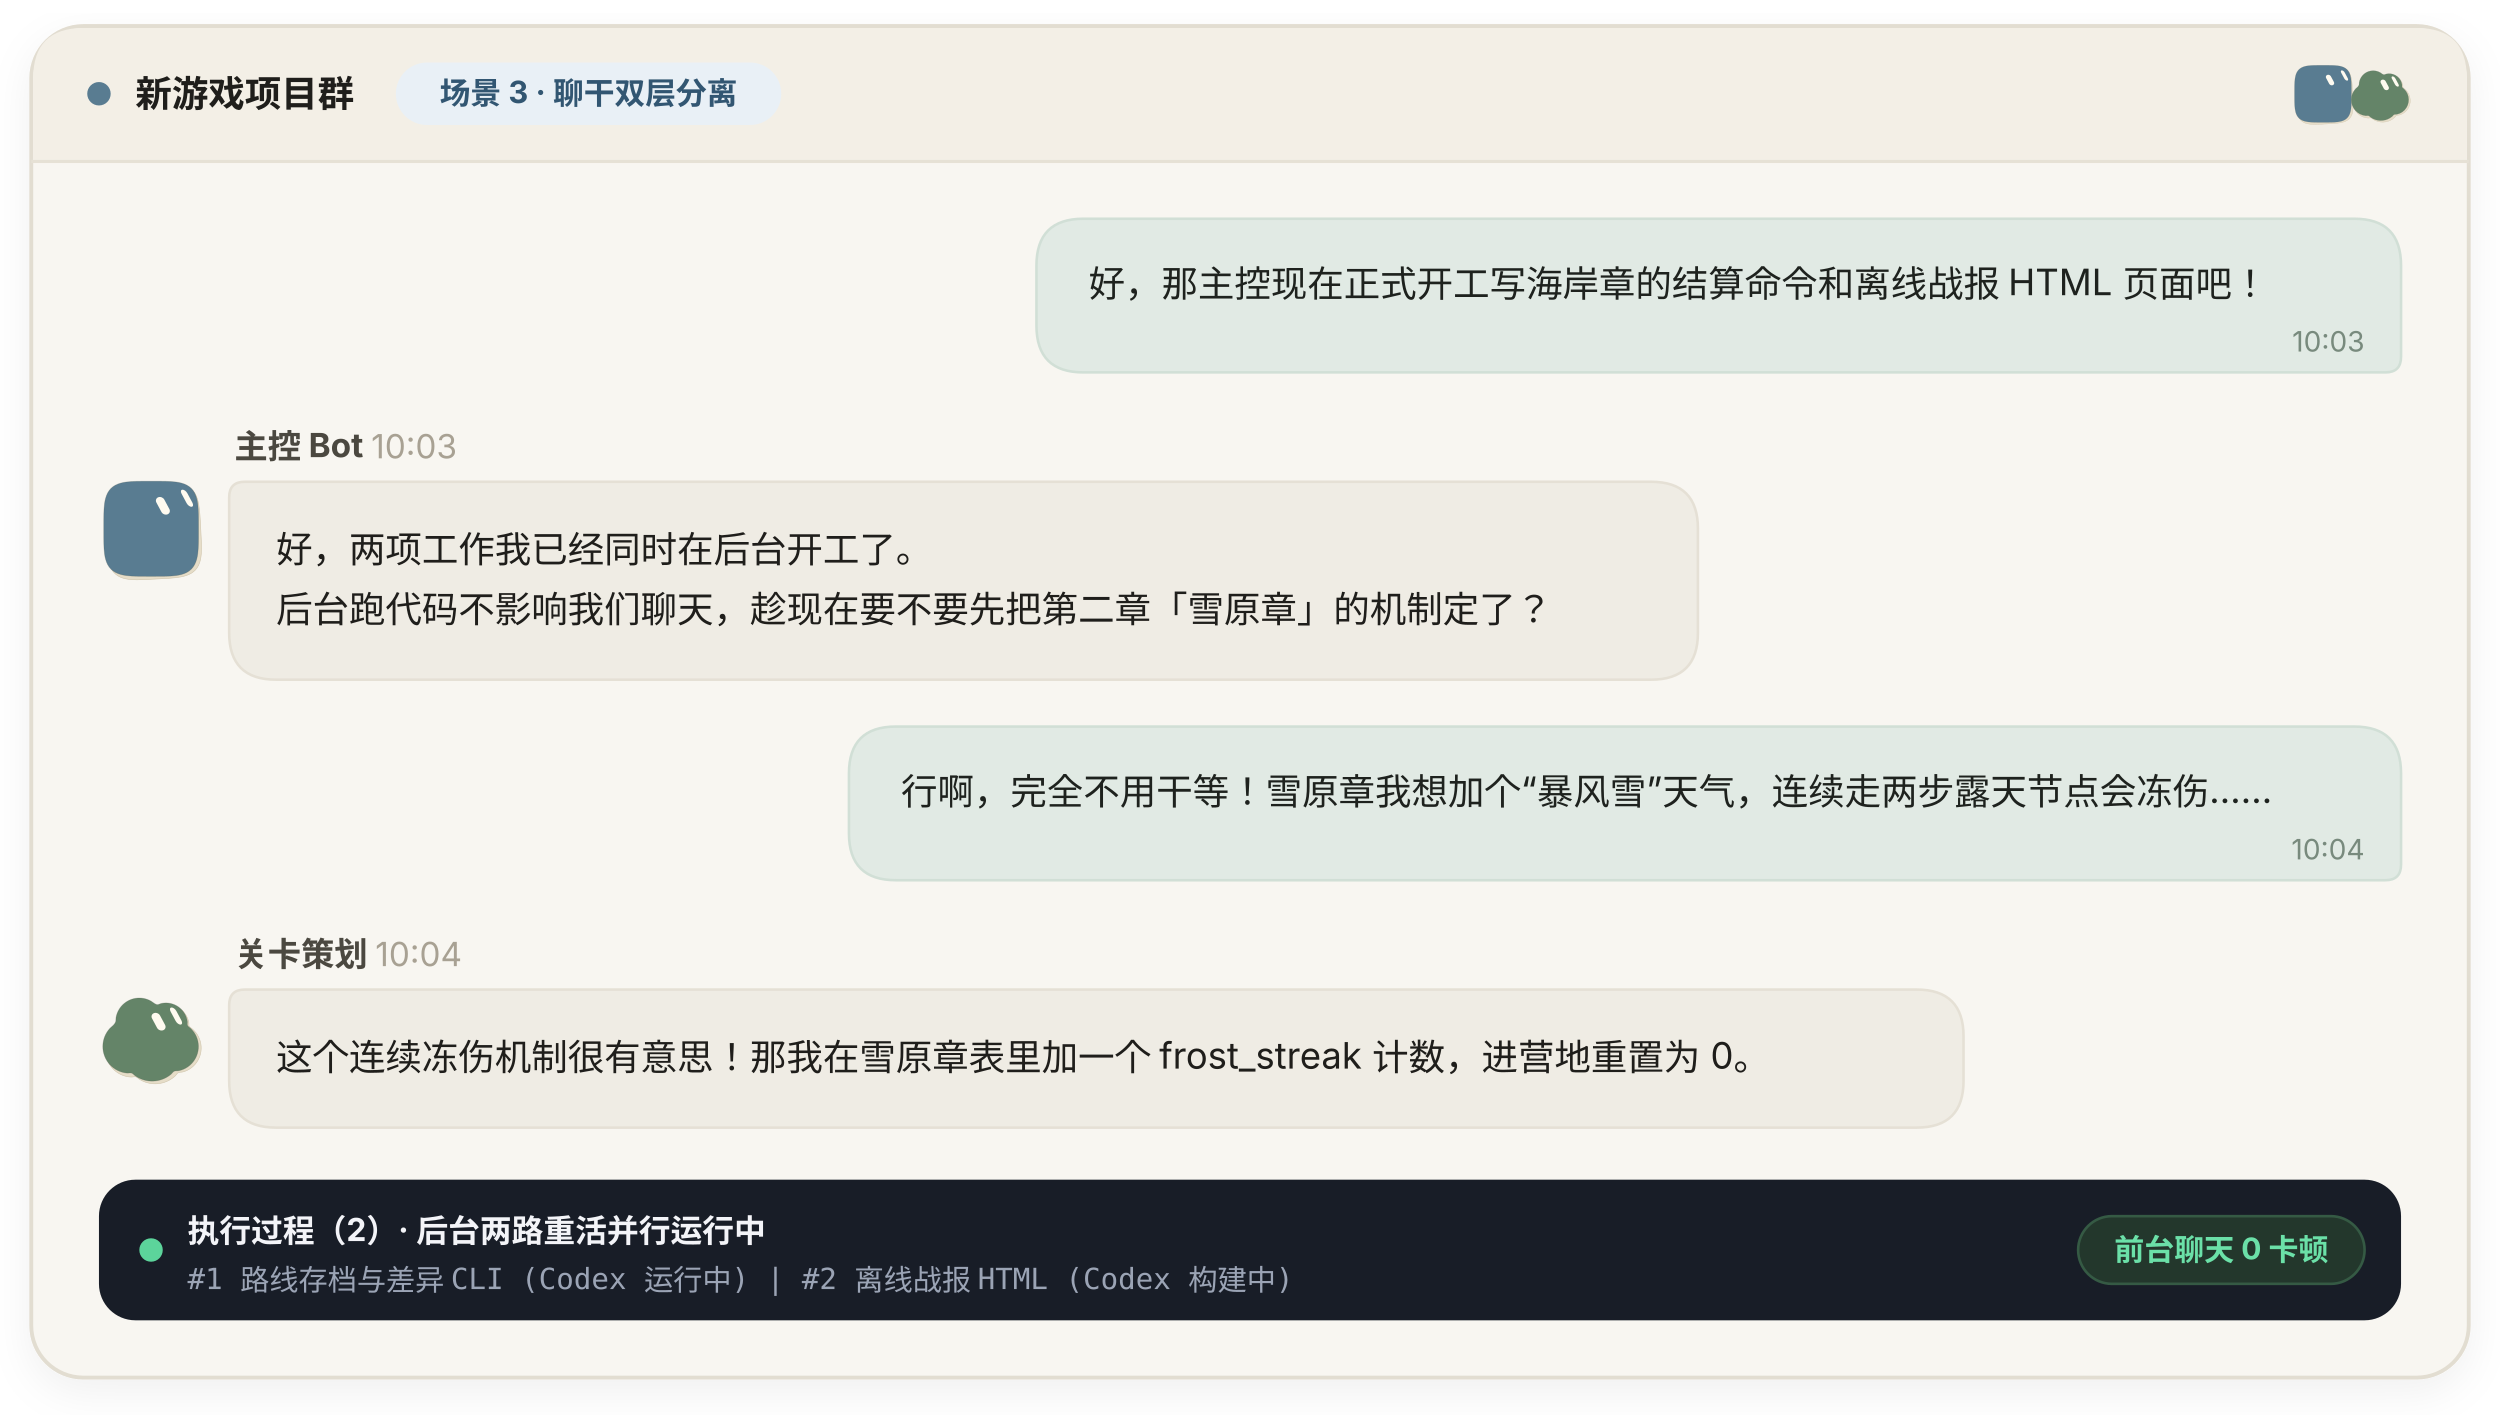
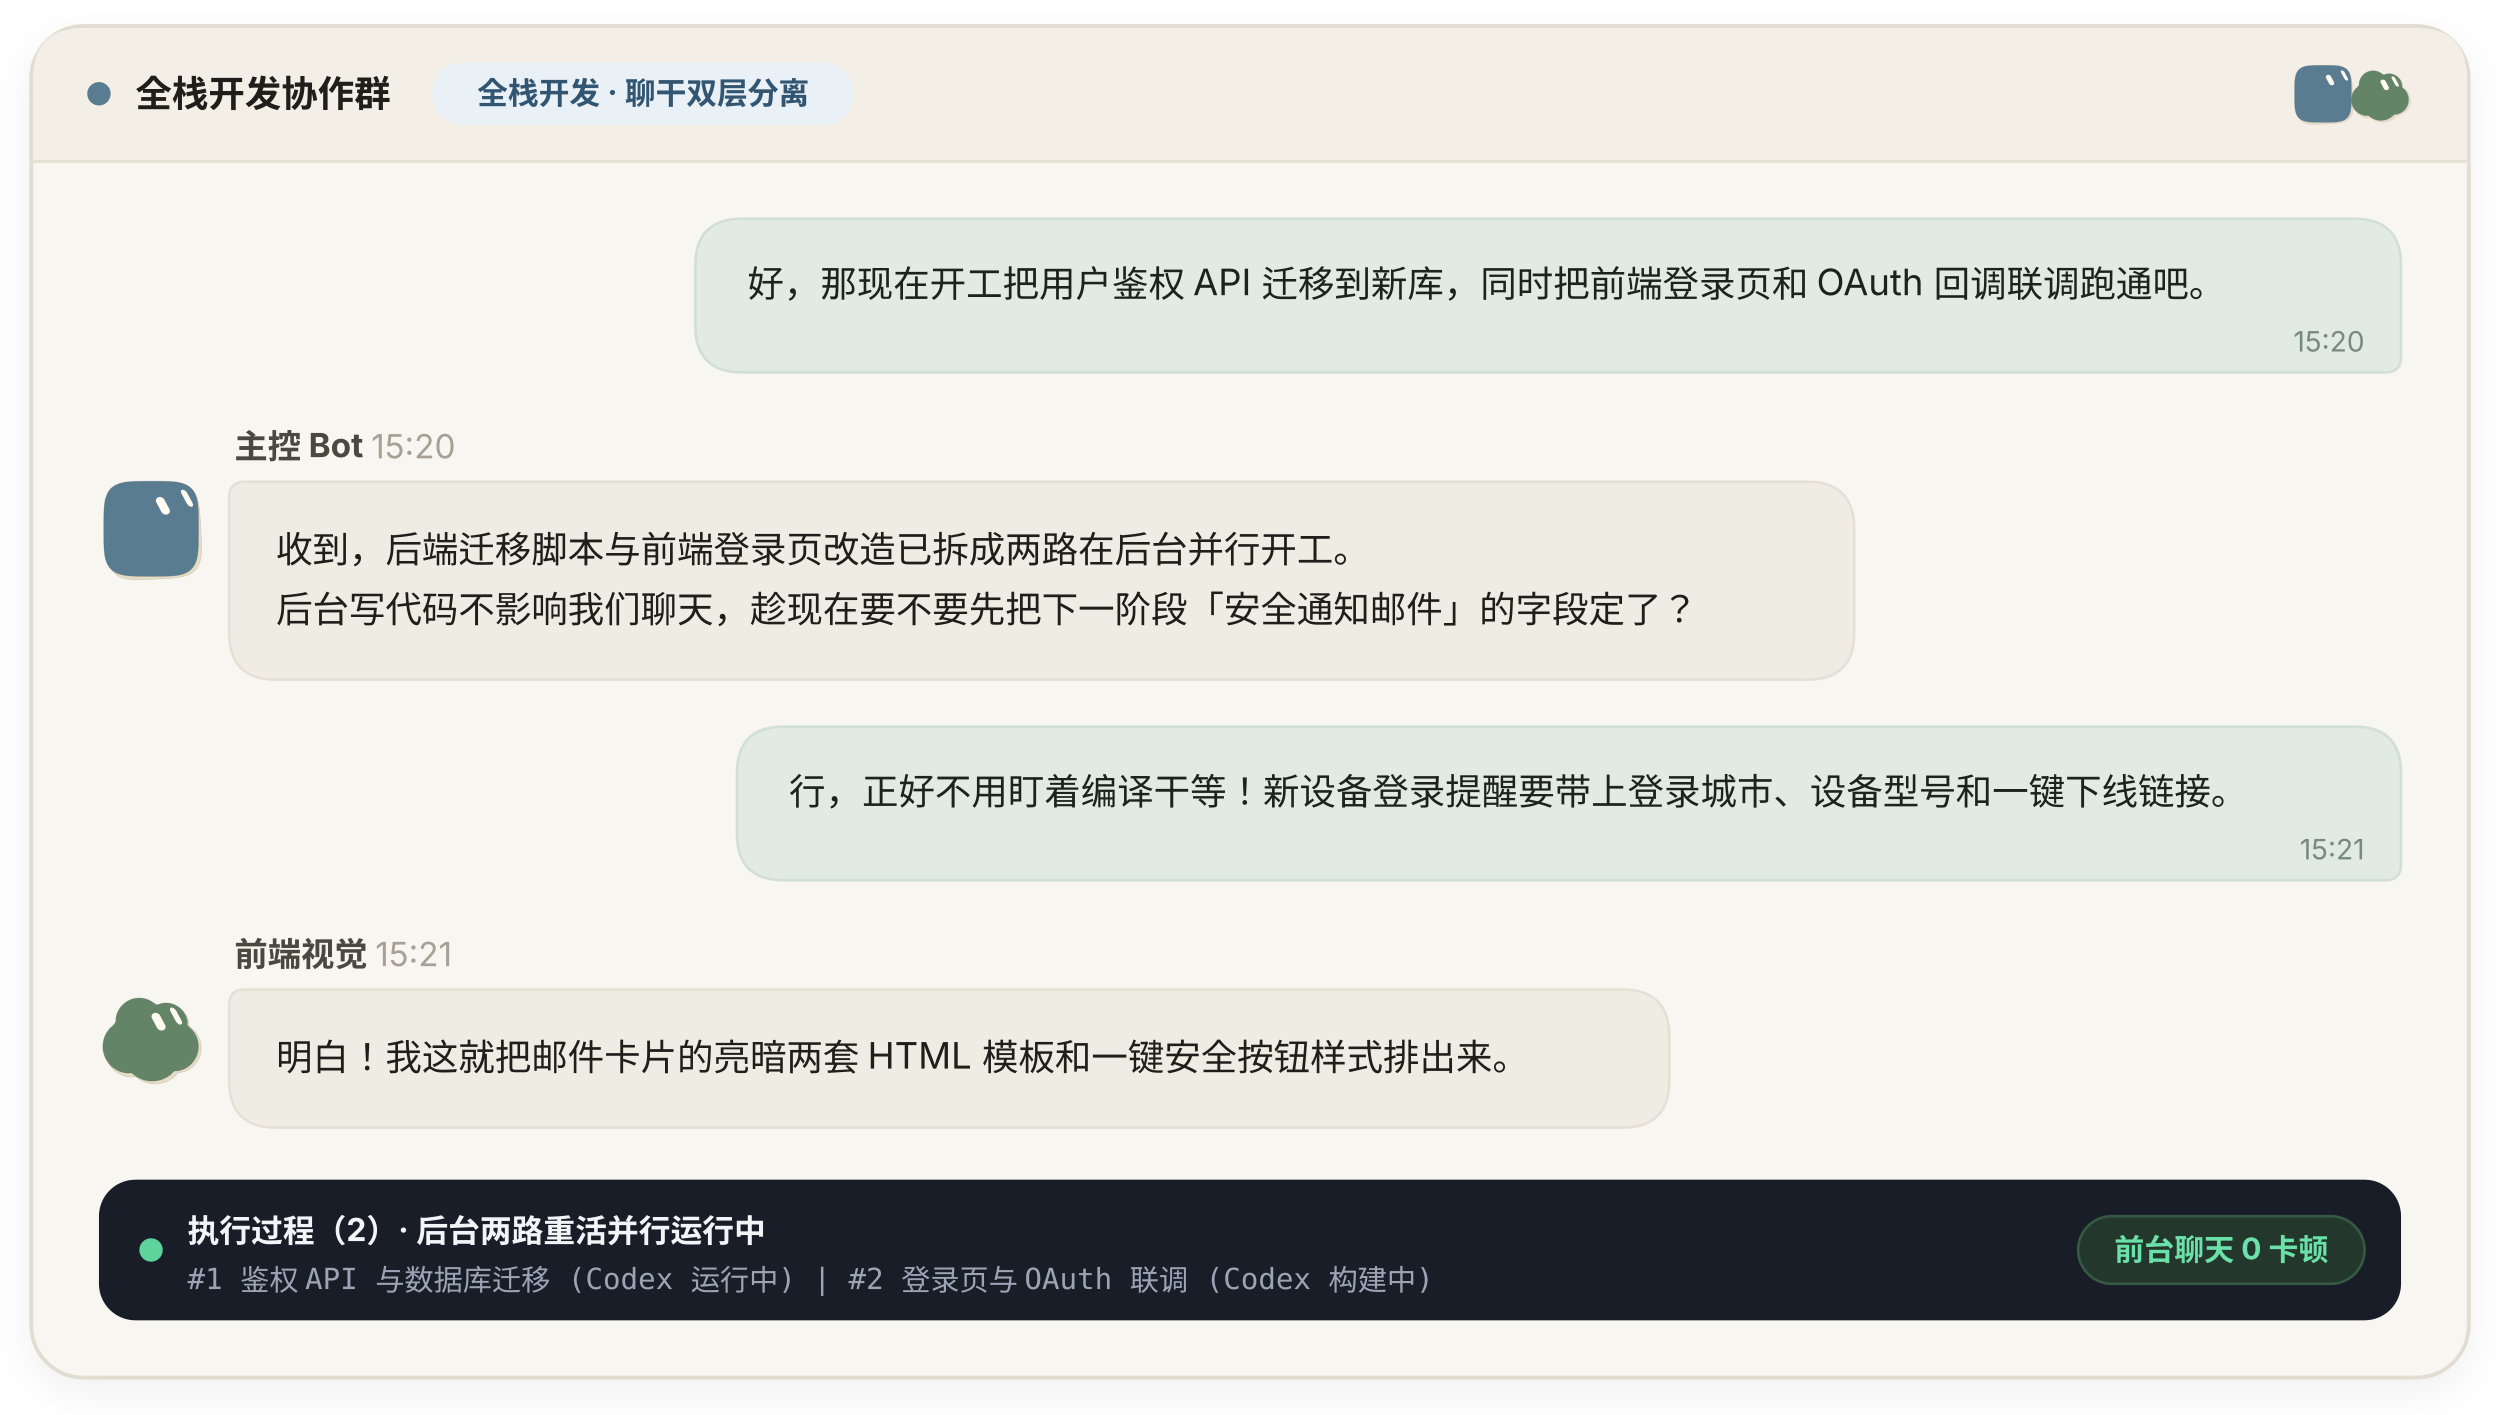
<svg xmlns="http://www.w3.org/2000/svg" viewBox="0 0 960 543" width="100%" height="100%" style="display:block">
  <defs>
    <style>
      .font { font-family: -apple-system, BlinkMacSystemFont, "PingFang SC", "Segoe UI", "Microsoft YaHei", sans-serif; }
      .mono { font-family: "JetBrains Mono", "Cascadia Code", Consolas, monospace; }
      .pulse { animation: pulse 2.2s ease-in-out infinite; }
      @keyframes pulse { 0%, 100% { opacity: 1; } 50% { opacity: 0.35; } }
    </style>
    <filter id="sc3zh-shadow" x="-2%" y="-4%" width="104%" height="112%">
      <feDropShadow dx="0" dy="5" stdDeviation="8" flood-color="#221E17" flood-opacity="0.06" />
    </filter>
    <g id="sc3zh-av-lead">
      <path d="M96.09 0.28C96.09 3.44 96.09 6.57 96.09 9.76C96.08 12.95 96.09 16.14 96.06 19.42C96.04 22.7 96.02 26.01 95.93 29.43C95.85 32.84 95.77 36.34 95.53 39.91C95.29 43.49 95.05 47.18 94.51 50.87C93.97 54.56 93.37 58.4 92.31 62.05C91.25 65.69 89.97 69.43 88.17 72.74C86.37 76.04 84.13 79.23 81.5 81.87C78.87 84.51 75.68 86.76 72.39 88.57C69.1 90.38 65.37 91.66 61.74 92.72C58.11 93.78 54.28 94.39 50.6 94.93C46.92 95.47 43.24 95.72 39.67 95.96C36.11 96.19 32.63 96.27 29.23 96.36C25.82 96.45 22.52 96.46 19.25 96.49C15.98 96.51 12.8 96.51 9.62 96.51C6.45 96.52 3.33 96.51 0.18 96.51C-2.97 96.51 -6.09 96.52 -9.27 96.51C-12.45 96.51 -15.63 96.51 -18.89 96.49C-22.16 96.46 -25.47 96.45 -28.87 96.36C-32.27 96.27 -35.76 96.19 -39.32 95.96C-42.88 95.72 -46.57 95.47 -50.24 94.93C-53.92 94.39 -57.75 93.78 -61.38 92.72C-65.01 91.66 -68.74 90.38 -72.03 88.57C-75.33 86.76 -78.51 84.51 -81.14 81.87C-83.77 79.23 -86.01 76.04 -87.81 72.74C-89.61 69.43 -90.89 65.69 -91.95 62.05C-93.01 58.4 -93.62 54.56 -94.16 50.87C-94.69 47.18 -94.94 43.49 -95.18 39.91C-95.41 36.34 -95.49 32.84 -95.58 29.43C-95.67 26.01 -95.68 22.7 -95.7 19.42C-95.73 16.14 -95.72 12.95 -95.73 9.76C-95.73 6.57 -95.73 3.44 -95.73 0.28C-95.73 -2.88 -95.73 -6.01 -95.73 -9.2C-95.72 -12.39 -95.73 -15.58 -95.7 -18.85C-95.68 -22.13 -95.67 -25.45 -95.58 -28.86C-95.49 -32.28 -95.41 -35.77 -95.18 -39.35C-94.94 -42.92 -94.69 -46.62 -94.16 -50.31C-93.62 -54 -93.01 -57.84 -91.95 -61.48C-90.89 -65.13 -89.61 -68.87 -87.81 -72.17C-86.01 -75.48 -83.77 -78.67 -81.14 -81.31C-78.51 -83.95 -75.33 -86.2 -72.03 -88.01C-68.74 -89.81 -65.01 -91.1 -61.38 -92.16C-57.75 -93.22 -53.92 -93.83 -50.24 -94.37C-46.57 -94.91 -42.88 -95.15 -39.32 -95.39C-35.76 -95.63 -32.27 -95.71 -28.87 -95.8C-25.47 -95.89 -22.16 -95.9 -18.89 -95.92C-15.63 -95.95 -12.45 -95.94 -9.27 -95.95C-6.09 -95.95 -2.97 -95.95 0.18 -95.95C3.33 -95.95 6.45 -95.95 9.62 -95.95C12.8 -95.94 15.98 -95.95 19.25 -95.92C22.52 -95.9 25.82 -95.89 29.23 -95.8C32.63 -95.71 36.11 -95.63 39.67 -95.39C43.24 -95.15 46.92 -94.91 50.6 -94.37C54.28 -93.83 58.11 -93.22 61.74 -92.16C65.37 -91.1 69.1 -89.81 72.39 -88.01C75.68 -86.2 78.87 -83.95 81.5 -81.31C84.13 -78.67 86.37 -75.48 88.17 -72.17C89.97 -68.87 91.25 -65.13 92.31 -61.48C93.37 -57.84 93.97 -54 94.51 -50.31C95.05 -46.62 95.29 -42.92 95.53 -39.35C95.77 -35.77 95.85 -32.28 95.93 -28.86C96.02 -25.45 96.04 -22.13 96.06 -18.85C96.09 -15.58 96.08 -12.39 96.09 -9.2C96.09 -6.01 96.09 -2.88 96.09 0.28Z" transform="translate(4.5 5.5) rotate(-3)" fill="#E6DDC8" stroke="#CFC4AB" stroke-width="1.2" />
      <path d="M96.09 0.28C96.09 3.44 96.09 6.57 96.09 9.76C96.08 12.95 96.09 16.14 96.06 19.42C96.04 22.7 96.02 26.01 95.93 29.43C95.85 32.84 95.77 36.34 95.53 39.91C95.29 43.49 95.05 47.18 94.51 50.87C93.97 54.56 93.37 58.4 92.31 62.05C91.25 65.69 89.97 69.43 88.17 72.74C86.37 76.04 84.13 79.23 81.5 81.87C78.87 84.51 75.68 86.76 72.39 88.57C69.1 90.38 65.37 91.66 61.74 92.72C58.11 93.78 54.28 94.39 50.6 94.93C46.92 95.47 43.24 95.72 39.67 95.96C36.11 96.19 32.63 96.27 29.23 96.36C25.82 96.45 22.52 96.46 19.25 96.49C15.98 96.51 12.8 96.51 9.62 96.51C6.45 96.52 3.33 96.51 0.18 96.51C-2.97 96.51 -6.09 96.52 -9.27 96.51C-12.45 96.51 -15.63 96.51 -18.89 96.49C-22.16 96.46 -25.47 96.45 -28.87 96.36C-32.27 96.27 -35.76 96.19 -39.32 95.96C-42.88 95.72 -46.57 95.47 -50.24 94.93C-53.92 94.39 -57.75 93.78 -61.38 92.72C-65.01 91.66 -68.74 90.38 -72.03 88.57C-75.33 86.76 -78.51 84.51 -81.14 81.87C-83.77 79.23 -86.01 76.04 -87.81 72.74C-89.61 69.43 -90.89 65.69 -91.95 62.05C-93.01 58.4 -93.62 54.56 -94.16 50.87C-94.69 47.18 -94.94 43.49 -95.18 39.91C-95.41 36.34 -95.49 32.84 -95.58 29.43C-95.67 26.01 -95.68 22.7 -95.7 19.42C-95.73 16.14 -95.72 12.95 -95.73 9.76C-95.73 6.57 -95.73 3.44 -95.73 0.28C-95.73 -2.88 -95.73 -6.01 -95.73 -9.2C-95.72 -12.39 -95.73 -15.58 -95.7 -18.85C-95.68 -22.13 -95.67 -25.45 -95.58 -28.86C-95.49 -32.28 -95.41 -35.77 -95.18 -39.35C-94.94 -42.92 -94.69 -46.62 -94.16 -50.31C-93.62 -54 -93.01 -57.84 -91.95 -61.48C-90.89 -65.13 -89.61 -68.87 -87.81 -72.17C-86.01 -75.48 -83.77 -78.67 -81.14 -81.31C-78.51 -83.95 -75.33 -86.2 -72.03 -88.01C-68.74 -89.81 -65.01 -91.1 -61.38 -92.16C-57.75 -93.22 -53.92 -93.83 -50.24 -94.37C-46.57 -94.91 -42.88 -95.15 -39.32 -95.39C-35.76 -95.63 -32.27 -95.71 -28.87 -95.8C-25.47 -95.89 -22.16 -95.9 -18.89 -95.92C-15.63 -95.95 -12.45 -95.94 -9.27 -95.95C-6.09 -95.95 -2.97 -95.95 0.18 -95.95C3.33 -95.95 6.45 -95.95 9.62 -95.95C12.8 -95.94 15.98 -95.95 19.25 -95.92C22.52 -95.9 25.82 -95.89 29.23 -95.8C32.63 -95.71 36.11 -95.63 39.67 -95.39C43.24 -95.15 46.92 -94.91 50.6 -94.37C54.28 -93.83 58.11 -93.22 61.74 -92.16C65.37 -91.1 69.1 -89.81 72.39 -88.01C75.68 -86.2 78.87 -83.95 81.5 -81.31C84.13 -78.67 86.37 -75.48 88.17 -72.17C89.97 -68.87 91.25 -65.13 92.31 -61.48C93.37 -57.84 93.97 -54 94.51 -50.31C95.05 -46.62 95.29 -42.92 95.53 -39.35C95.77 -35.77 95.85 -32.28 95.93 -28.86C96.02 -25.45 96.04 -22.13 96.06 -18.85C96.09 -15.58 96.08 -12.39 96.09 -9.2C96.09 -6.01 96.09 -2.88 96.09 0.28Z" fill="#597C91" stroke="#414A3C" stroke-width="1.6" stroke-opacity="0.22" />
      <path d="M-9.3 -11.3A9.3 9.3 0 0 1 0 -20.6L0 -20.6A9.3 9.3 0 0 1 9.3 -11.3L9.3 11.3A9.3 9.3 0 0 1 0 20.6L0 20.6A9.3 9.3 0 0 1 -9.3 11.3Z" transform="matrix(0.86,-0.32,0.45,0.84,23.94,-46.19)" fill="#FFFBF0" opacity="1" />
      <path d="M-9.3 -11.3A9.3 9.3 0 0 1 0 -20.6L0 -20.6A9.3 9.3 0 0 1 9.3 -11.3L9.3 11.3A9.3 9.3 0 0 1 0 20.6L0 20.6A9.3 9.3 0 0 1 -9.3 11.3Z" transform="matrix(0.63,-0.05,0.45,0.84,72.7,-61.51)" fill="#FFFBF0" opacity="1" />
    </g>
-     <g id="sc3zh-av-plan">
+     <g id="sc3zh-av-ui">
      <path d="M91.75 0.27C93.05 3.26 94.07 6.43 94.76 9.62C95.46 12.81 95.84 16.12 95.9 19.39C95.96 22.65 95.69 25.97 95.12 29.18C94.54 32.39 93.63 35.6 92.44 38.64C91.25 41.67 89.73 44.64 87.97 47.39C86.22 50.13 84.15 52.75 81.89 55.09C79.64 57.43 77.1 59.6 74.43 61.45C71.76 63.31 68.85 64.93 65.87 66.23C62.89 67.52 59.72 68.55 56.54 69.23C53.37 69.92 49.46 69.17 46.81 70.35C44.16 71.53 42.85 74.46 40.65 76.3C38.46 78.15 36.1 79.87 33.64 81.4C31.18 82.92 28.58 84.29 25.91 85.45C23.24 86.61 20.44 87.58 17.62 88.34C14.8 89.1 11.88 89.66 8.97 89.99C6.06 90.32 3.1 90.44 0.17 90.35C-2.75 90.25 -5.7 89.93 -8.57 89.4C-11.44 88.88 -14.3 88.13 -17.05 87.2C-19.8 86.26 -22.5 85.11 -25.07 83.8C-27.63 82.48 -30.09 80.92 -32.44 79.31C-34.79 77.71 -36.42 75.04 -39.17 74.17C-41.93 73.3 -45.72 74.42 -48.97 74.1C-52.21 73.78 -55.5 73.15 -58.66 72.24C-61.81 71.32 -64.94 70.09 -67.89 68.6C-70.84 67.11 -73.7 65.32 -76.34 63.31C-78.97 61.29 -81.46 58.99 -83.68 56.52C-85.9 54.05 -87.93 51.32 -89.66 48.48C-91.4 45.63 -92.89 42.57 -94.06 39.46C-95.24 36.34 -96.14 33.06 -96.73 29.78C-97.31 26.5 -97.59 23.11 -97.56 19.78C-97.53 16.46 -97.18 13.08 -96.54 9.83C-95.91 6.58 -94.95 3.33 -93.73 0.27C-92.51 -2.8 -90.99 -5.8 -89.24 -8.57C-87.5 -11.35 -85.47 -14 -83.27 -16.4C-81.07 -18.79 -77.98 -20.74 -76.04 -22.94C-74.1 -25.14 -72.48 -27.1 -71.63 -29.59C-70.78 -32.08 -71.41 -35.16 -70.94 -37.9C-70.47 -40.63 -69.76 -43.38 -68.82 -46.01C-67.87 -48.64 -66.68 -51.24 -65.29 -53.67C-63.9 -56.11 -62.27 -58.46 -60.47 -60.62C-58.67 -62.77 -56.65 -64.81 -54.5 -66.61C-52.35 -68.42 -50 -70.07 -47.57 -71.47C-45.14 -72.87 -42.54 -74.07 -39.91 -75.01C-37.27 -75.96 -34.52 -76.68 -31.77 -77.15C-29.02 -77.62 -26.2 -77.85 -23.42 -77.83C-20.65 -77.81 -17.85 -77.54 -15.15 -77.04C-12.44 -76.55 -9.75 -75.8 -7.2 -74.86C-4.65 -73.92 -2.15 -72.73 0.17 -71.39C2.5 -70.05 4.62 -67.98 6.75 -66.8C8.88 -65.62 10.69 -64.34 12.97 -64.33C15.25 -64.31 17.87 -66.16 20.41 -66.73C22.96 -67.31 25.62 -67.67 28.24 -67.78C30.87 -67.89 33.57 -67.76 36.19 -67.39C38.81 -67.02 41.45 -66.4 43.98 -65.55C46.5 -64.71 48.99 -63.61 51.33 -62.31C53.66 -61.02 55.92 -59.48 57.98 -57.77C60.04 -56.07 61.98 -54.14 63.7 -52.08C65.42 -50.02 66.98 -47.77 68.29 -45.43C69.61 -43.1 70.73 -40.6 71.59 -38.06C72.46 -35.53 73.1 -32.87 73.49 -30.23C73.89 -27.58 72.76 -24.6 73.94 -22.2C75.13 -19.79 78.43 -18.11 80.6 -15.8C82.78 -13.48 85.11 -10.99 86.97 -8.32C88.82 -5.64 90.45 -2.72 91.75 0.27Z" transform="translate(4.5 5.5) rotate(-3)" fill="#E6DDC8" stroke="#CFC4AB" stroke-width="1.2" />
      <path d="M91.75 0.27C93.05 3.26 94.07 6.43 94.76 9.62C95.46 12.81 95.84 16.12 95.9 19.39C95.96 22.65 95.69 25.97 95.12 29.18C94.54 32.39 93.63 35.6 92.44 38.64C91.25 41.67 89.73 44.64 87.97 47.39C86.22 50.13 84.15 52.75 81.89 55.09C79.64 57.43 77.1 59.6 74.43 61.45C71.76 63.31 68.85 64.93 65.87 66.23C62.89 67.52 59.72 68.55 56.54 69.23C53.37 69.92 49.46 69.17 46.81 70.35C44.16 71.53 42.85 74.46 40.65 76.3C38.46 78.15 36.1 79.87 33.64 81.4C31.18 82.92 28.58 84.29 25.91 85.45C23.24 86.61 20.44 87.58 17.62 88.34C14.8 89.1 11.88 89.66 8.97 89.99C6.06 90.32 3.1 90.44 0.17 90.35C-2.75 90.25 -5.7 89.93 -8.57 89.4C-11.44 88.88 -14.3 88.13 -17.05 87.2C-19.8 86.26 -22.5 85.11 -25.07 83.8C-27.63 82.48 -30.09 80.92 -32.44 79.31C-34.79 77.71 -36.42 75.04 -39.17 74.17C-41.93 73.3 -45.72 74.42 -48.97 74.1C-52.21 73.78 -55.5 73.15 -58.66 72.24C-61.81 71.32 -64.94 70.09 -67.89 68.6C-70.84 67.11 -73.7 65.32 -76.34 63.31C-78.97 61.29 -81.46 58.99 -83.68 56.52C-85.9 54.05 -87.93 51.32 -89.66 48.48C-91.4 45.63 -92.89 42.57 -94.06 39.46C-95.24 36.34 -96.14 33.06 -96.73 29.78C-97.31 26.5 -97.59 23.11 -97.56 19.78C-97.53 16.46 -97.18 13.08 -96.54 9.83C-95.91 6.58 -94.95 3.33 -93.73 0.27C-92.51 -2.8 -90.99 -5.8 -89.24 -8.57C-87.5 -11.35 -85.47 -14 -83.27 -16.4C-81.07 -18.79 -77.98 -20.74 -76.04 -22.94C-74.1 -25.14 -72.48 -27.1 -71.63 -29.59C-70.78 -32.08 -71.41 -35.16 -70.94 -37.9C-70.47 -40.63 -69.76 -43.38 -68.82 -46.01C-67.87 -48.64 -66.68 -51.24 -65.29 -53.67C-63.9 -56.11 -62.27 -58.46 -60.47 -60.62C-58.67 -62.77 -56.65 -64.81 -54.5 -66.61C-52.35 -68.42 -50 -70.07 -47.57 -71.47C-45.14 -72.87 -42.54 -74.07 -39.91 -75.01C-37.27 -75.96 -34.52 -76.68 -31.77 -77.15C-29.02 -77.62 -26.2 -77.85 -23.42 -77.83C-20.65 -77.81 -17.85 -77.54 -15.15 -77.04C-12.44 -76.55 -9.75 -75.8 -7.2 -74.86C-4.65 -73.92 -2.15 -72.73 0.17 -71.39C2.5 -70.05 4.62 -67.98 6.75 -66.8C8.88 -65.62 10.69 -64.34 12.97 -64.33C15.25 -64.31 17.87 -66.16 20.41 -66.73C22.96 -67.31 25.62 -67.67 28.24 -67.78C30.87 -67.89 33.57 -67.76 36.19 -67.39C38.81 -67.02 41.45 -66.4 43.98 -65.55C46.5 -64.71 48.99 -63.61 51.33 -62.31C53.66 -61.02 55.92 -59.48 57.98 -57.77C60.04 -56.07 61.98 -54.14 63.7 -52.08C65.42 -50.02 66.98 -47.77 68.29 -45.43C69.61 -43.1 70.73 -40.6 71.59 -38.06C72.46 -35.53 73.1 -32.87 73.49 -30.23C73.89 -27.58 72.76 -24.6 73.94 -22.2C75.13 -19.79 78.43 -18.11 80.6 -15.8C82.78 -13.48 85.11 -10.99 86.97 -8.32C88.82 -5.64 90.45 -2.72 91.75 0.27Z" fill="#648468" stroke="#414A3C" stroke-width="1.6" stroke-opacity="0.22" />
      <path d="M-9.3 -11.3A9.3 9.3 0 0 1 0 -20.6L0 -20.6A9.3 9.3 0 0 1 9.3 -11.3L9.3 11.3A9.3 9.3 0 0 1 0 20.6L0 20.6A9.3 9.3 0 0 1 -9.3 11.3Z" transform="matrix(0.87,-0.32,0.45,0.84,15.2,-29.87)" fill="#FFFBF0" opacity="1" />
      <path d="M-9.3 -11.3A9.3 9.3 0 0 1 0 -20.6L0 -20.6A9.3 9.3 0 0 1 9.3 -11.3L9.3 11.3A9.3 9.3 0 0 1 0 20.6L0 20.6A9.3 9.3 0 0 1 -9.3 11.3Z" transform="matrix(0.63,-0.05,0.45,0.84,50.53,-41.27)" fill="#FFFBF0" opacity="1" />
    </g>
  </defs>
  <rect x="12" y="10" width="936" height="519" rx="20" fill="#F8F6F1" stroke="#E2DDD1" stroke-width="1.5" filter="url(#sc3zh-shadow)" />
  <path d="M 32 10.75 H 928 Q 947.25 10.75 947.25 30 V 62 H 12.75 V 30 Q 12.75 10.75 32 10.75 Z" fill="#F3EFE6" />
  <line x1="12" y1="62" x2="948" y2="62" stroke="#E6E1D5" stroke-width="1.2" />
  <circle cx="38" cy="36" r="4.5" fill="#597C91" />
-   <text x="52" y="41" class="font" font-size="14" font-weight="700" fill="#1F1E1B">新游戏项目群</text>
-   <rect x="152" y="24" width="148" height="24" rx="12" fill="#E9F0F6" />
-   <text x="226" y="40" text-anchor="middle" class="font" font-size="11.8" font-weight="700" fill="#325672">场景 3 · 聊干双层分离</text>
+   <text x="52" y="41" class="font" font-size="14" font-weight="700" fill="#1F1E1B">全栈开发协作群</text>
+   <rect x="166" y="24" width="162" height="24" rx="12" fill="#E9F0F6" />
+   <text x="247" y="40" text-anchor="middle" class="font" font-size="11.8" font-weight="700" fill="#325672">全栈开发 · 聊干双层分离</text>
  <use href="#sc3zh-av-lead" transform="translate(892.00 36.00) scale(0.11392)" />
-   <use href="#sc3zh-av-plan" transform="translate(914.00 36.00) scale(0.11392)" />
-   <g transform="translate(398, 84)">
-     <path d="M 18 0 H 506 Q 524 0 524 18 V 53 Q 524 59 518 59 H 18 Q 0 59 0 41 V 18 Q 0 0 18 0 Z" fill="#E1EAE4" stroke="#D1DFD6" />
-     <text x="20" y="30" class="font" font-size="14" fill="#1E221E">好，那主控现在正式开工写海岸章的结算命令和离线战报 HTML 页面吧！</text>
-     <text x="510" y="51" text-anchor="end" class="font" font-size="10.8" fill="#788A7D">10:03</text>
+   <use href="#sc3zh-av-ui" transform="translate(914.00 36.00) scale(0.11392)" />
+   <g transform="translate(267, 84)">
+     <path d="M 18 0 H 637 Q 655 0 655 18 V 53 Q 655 59 649 59 H 18 Q 0 59 0 41 V 18 Q 0 0 18 0 Z" fill="#E1EAE4" stroke="#D1DFD6" />
+     <text x="20" y="30" class="font" font-size="14" fill="#1E221E">好，那现在开工把用户鉴权 API 迁移到新库，同时把前端登录页和 OAuth 回调联调跑通吧。</text>
+     <text x="641" y="51" text-anchor="end" class="font" font-size="10.8" fill="#788A7D">15:20</text>
  </g>
  <g transform="translate(38, 161)">
    <use href="#sc3zh-av-lead" transform="translate(20.00 42.00) scale(0.18987)" />
-     <text x="52" y="15" class="font" font-size="12.8" font-weight="700" fill="#4B4840">主控 Bot <tspan font-weight="400" fill="#A8A193">10:03</tspan>
+     <text x="52" y="15" class="font" font-size="12.8" font-weight="700" fill="#4B4840">主控 Bot <tspan font-weight="400" fill="#A8A193">15:20</tspan>
    </text>
-     <path d="M 56 24 H 596 Q 614 24 614 42 V 82 Q 614 100 596 100 H 68 Q 50 100 50 82 V 30 Q 50 24 56 24 Z" fill="#EFECE4" stroke="#E5E0D5" />
-     <text x="68" y="55" class="font" font-size="14" fill="#1F1E1B">好，两项工作我已经同时在后台开工了。</text>
-     <text x="68" y="78" class="font" font-size="14" fill="#1F1E1B">后台跑代码不影响我们聊天，趁现在要不要先把第二章「雪原章」的机制定了？</text>
+     <path d="M 56 24 H 656 Q 674 24 674 42 V 82 Q 674 100 656 100 H 68 Q 50 100 50 82 V 30 Q 50 24 56 24 Z" fill="#EFECE4" stroke="#E5E0D5" />
+     <text x="68" y="55" class="font" font-size="14" fill="#1F1E1B">收到，后端迁移脚本与前端登录页改造已拆成两路在后台并行开工。</text>
+     <text x="68" y="78" class="font" font-size="14" fill="#1F1E1B">后台写代码不影响我们聊天，趁现在要不要先把下一阶段「安全通知邮件」的字段定了？</text>
  </g>
-   <g transform="translate(326, 279)">
-     <path d="M 18 0 H 578 Q 596 0 596 18 V 53 Q 596 59 590 59 H 18 Q 0 59 0 41 V 18 Q 0 0 18 0 Z" fill="#E1EAE4" stroke="#D1DFD6" />
-     <text x="20" y="30" class="font" font-size="14" fill="#1E221E">行啊，完全不用干等！雪原章我想加个“暴风雪”天气，连续走两步露天节点会冻伤……</text>
-     <text x="582" y="51" text-anchor="end" class="font" font-size="10.8" fill="#788A7D">10:04</text>
+   <g transform="translate(283, 279)">
+     <path d="M 18 0 H 621 Q 639 0 639 18 V 53 Q 639 59 633 59 H 18 Q 0 59 0 41 V 18 Q 0 0 18 0 Z" fill="#E1EAE4" stroke="#D1DFD6" />
+     <text x="20" y="30" class="font" font-size="14" fill="#1E221E">行，正好不用盯着编译干等！新设备登录提醒要带上登录城市、设备型号和一键下线链接。</text>
+     <text x="625" y="51" text-anchor="end" class="font" font-size="10.8" fill="#788A7D">15:21</text>
  </g>
  <g transform="translate(38, 356)">
-     <use href="#sc3zh-av-plan" transform="translate(20.00 42.00) scale(0.18987)" />
-     <text x="52" y="15" class="font" font-size="12.8" font-weight="700" fill="#4B4840">关卡策划 <tspan font-weight="400" fill="#A8A193">10:04</tspan>
+     <use href="#sc3zh-av-ui" transform="translate(20.00 42.00) scale(0.18987)" />
+     <text x="52" y="15" class="font" font-size="12.8" font-weight="700" fill="#4B4840">前端视觉 <tspan font-weight="400" fill="#A8A193">15:21</tspan>
    </text>
-     <path d="M 56 24 H 698 Q 716 24 716 42 V 59 Q 716 77 698 77 H 68 Q 50 77 50 59 V 30 Q 50 24 56 24 Z" fill="#EFECE4" stroke="#E5E0D5" />
-     <text x="68" y="55" class="font" font-size="14" fill="#1F1E1B">这个连续冻伤机制很有意思！那我在雪原章表里加一个 frost_streak 计数，进营地重置为 0。</text>
+     <path d="M 56 24 H 585 Q 603 24 603 42 V 59 Q 603 77 585 77 H 68 Q 50 77 50 59 V 30 Q 50 24 56 24 Z" fill="#EFECE4" stroke="#E5E0D5" />
+     <text x="68" y="55" class="font" font-size="14" fill="#1F1E1B">明白！我这就把邮件卡片的亮暗两套 HTML 模板和一键安全按钮样式排出来。</text>
  </g>
  <g transform="translate(38, 453)">
    <rect width="884" height="54" rx="14" fill="#181D27" />
    <circle cx="20" cy="27" r="4.5" fill="#5CD49B" class="pulse" />
    <text x="34" y="24" class="font" font-size="12.2" font-weight="700" fill="#F3F4F8">执行过程（2）· 后台两路重活并行运行中</text>
-     <text x="34" y="42" class="mono" font-size="11.2" fill="#9BA4B5">#1 路线存档与差异 CLI (Codex 运行中)   |   #2 离线战报 HTML (Codex 构建中)</text>
+     <text x="34" y="42" class="mono" font-size="11.2" fill="#9BA4B5">#1 鉴权 API 与数据库迁移 (Codex 运行中)   |   #2 登录页与 OAuth 联调 (Codex 构建中)</text>
    <rect x="760" y="14" width="110" height="26" rx="13" fill="#23372C" stroke="#355A44" />
    <text x="815" y="31" text-anchor="middle" class="font" font-size="11.5" font-weight="700" fill="#6BE0A8">前台聊天 0 卡顿</text>
  </g>
</svg>
